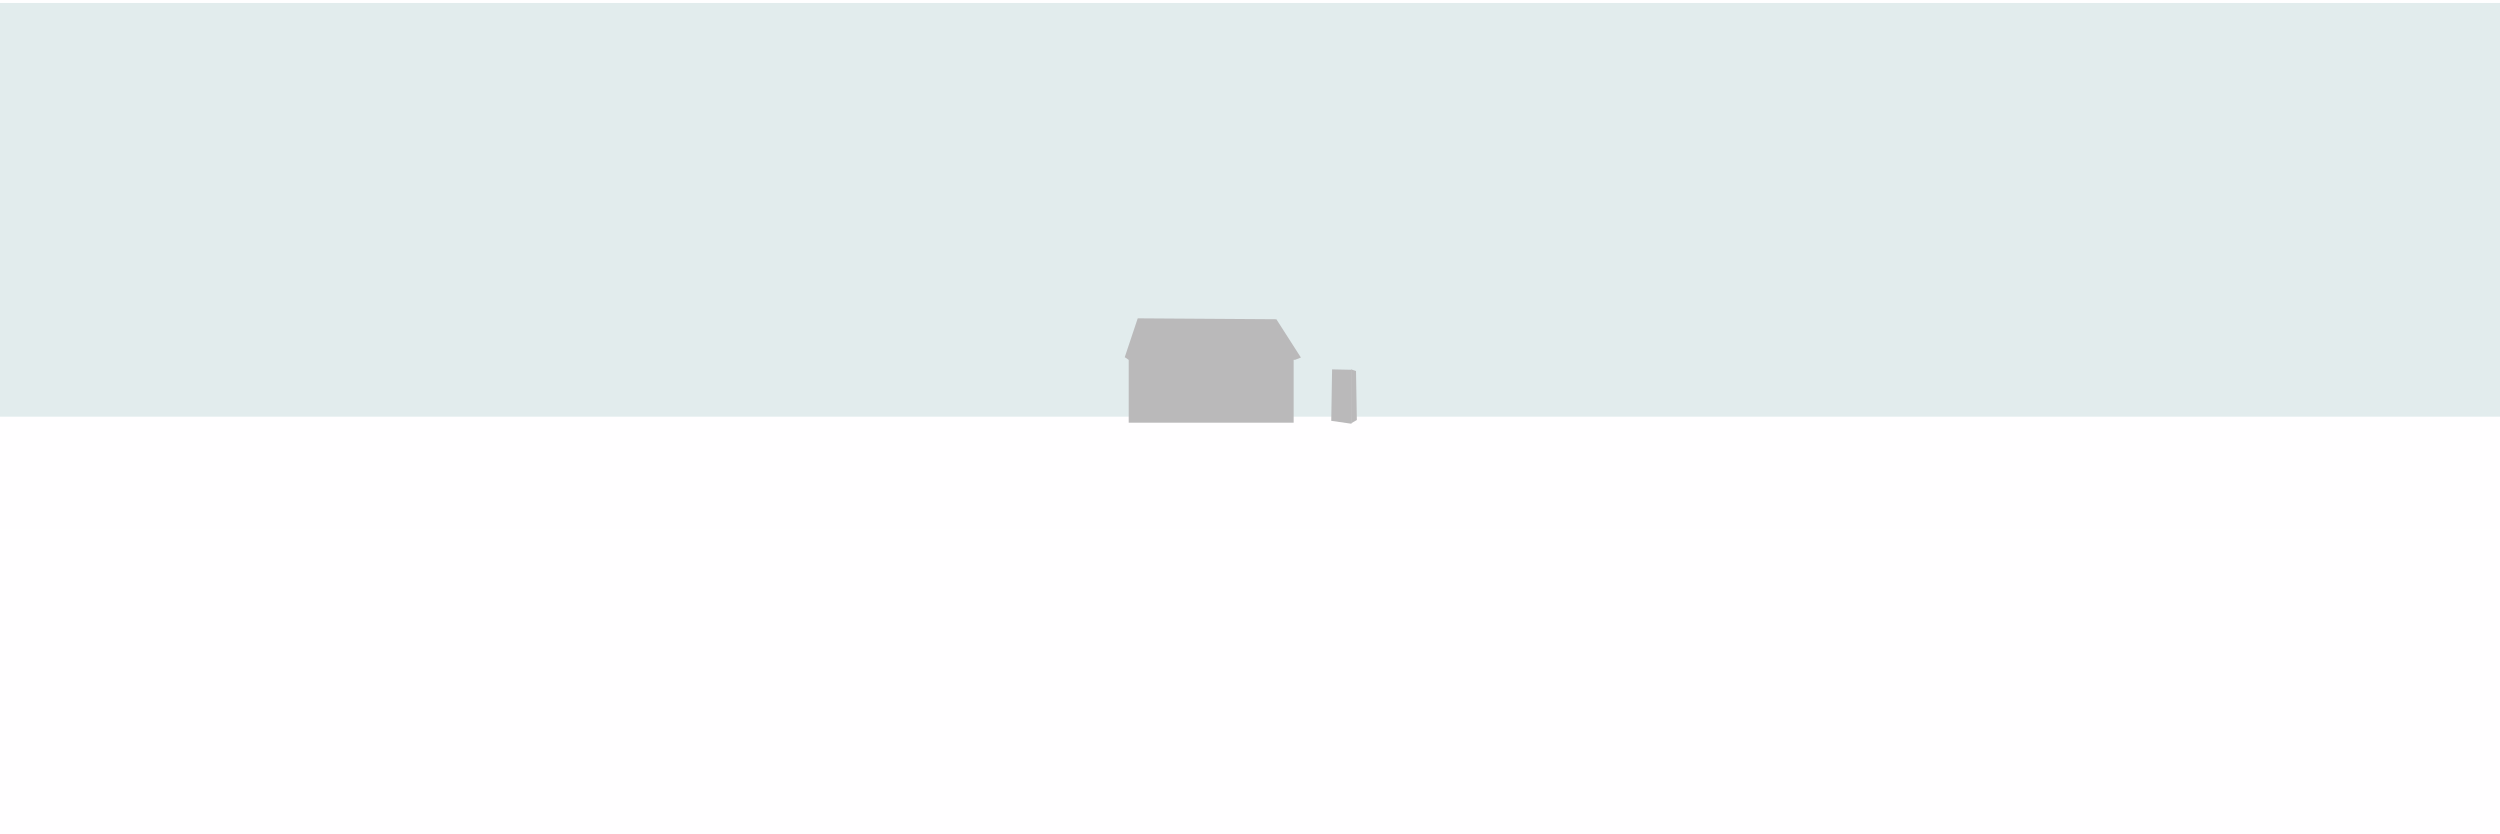
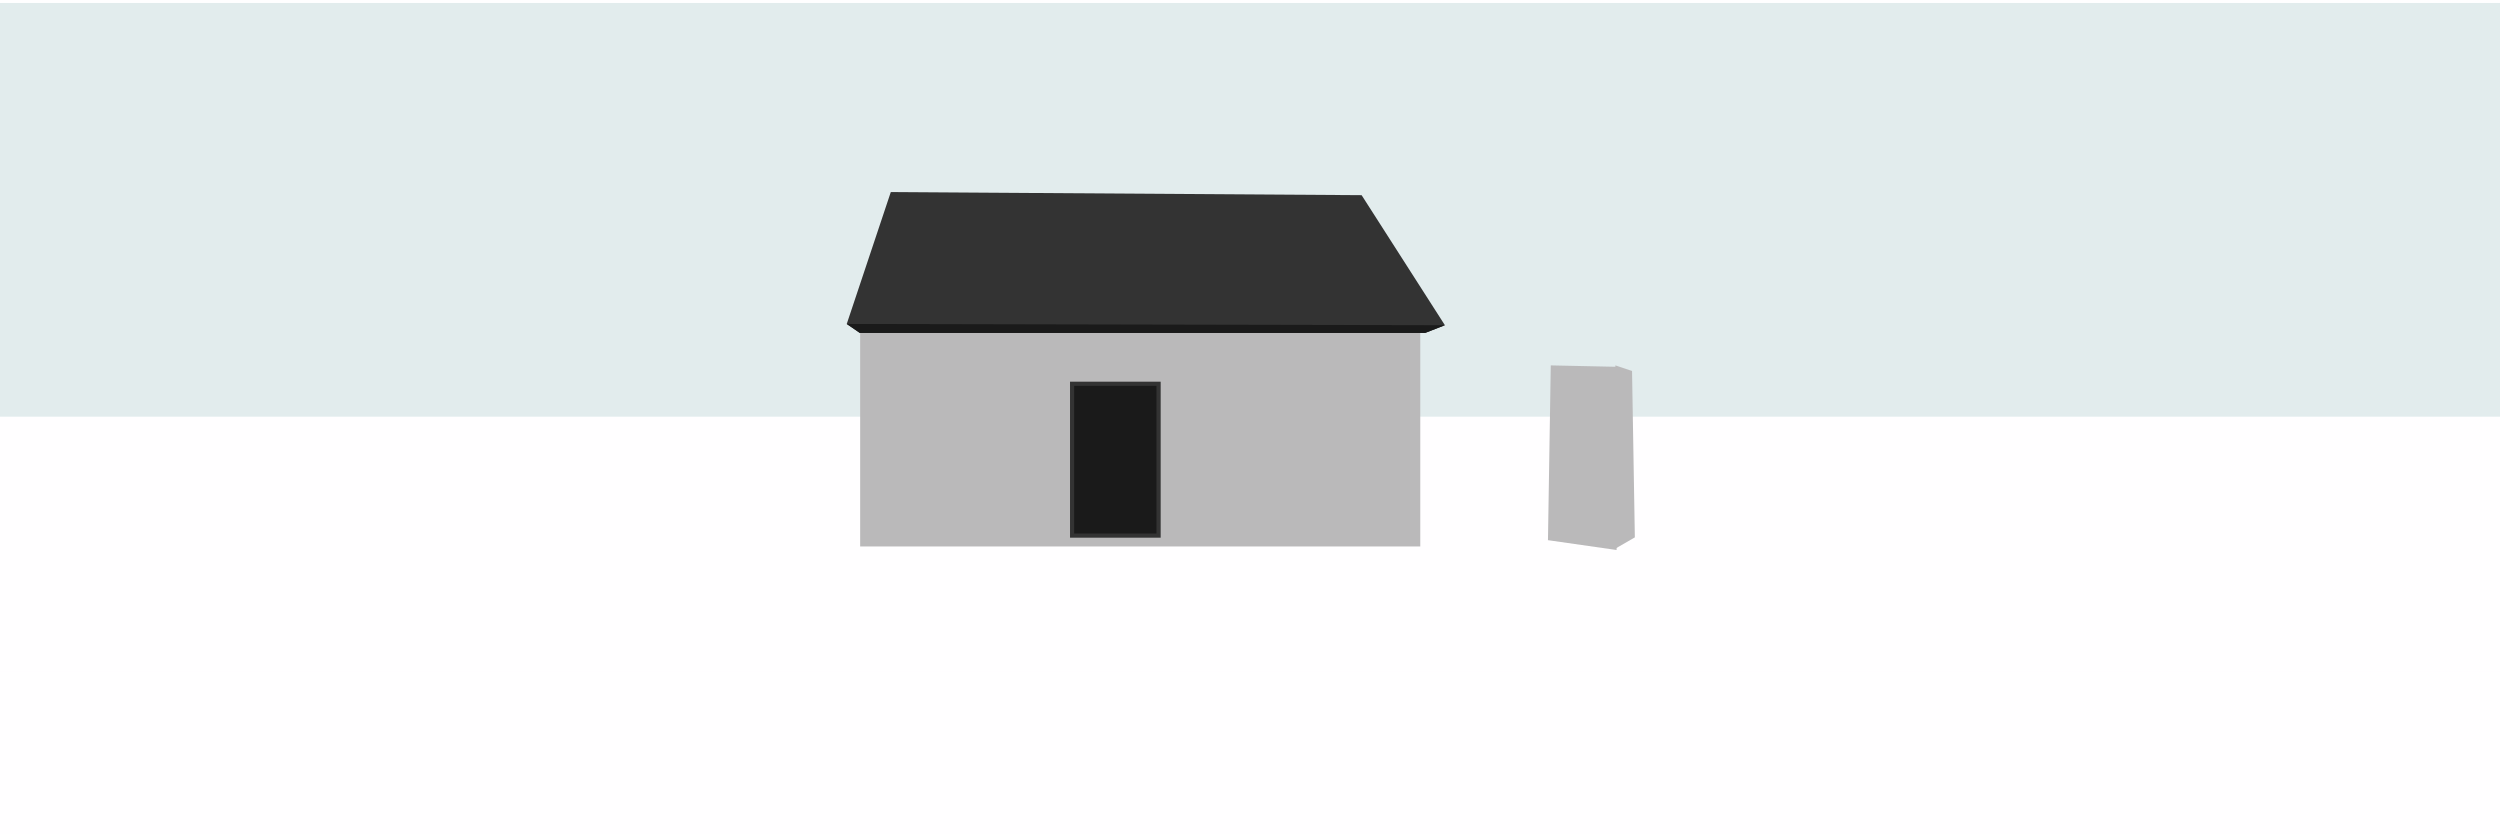
<svg xmlns="http://www.w3.org/2000/svg" width="1200" height="400" id="svg2" version="1.1">
  <defs id="defs4" />
  <g id="layer1" transform="translate(0,-652.3622)">
    <rect style="fill:#a8c9ca;fill-opacity:1;stroke:none;stroke-width:2;stroke-linejoin:miter;stroke-miterlimit:4;stroke-opacity:1;stroke-dasharray:none" id="rect2987" width="1201.429" height="400" x="0" y="1.429" transform="translate(0,652.3622)" />
-     <rect style="fill:#fffeff;fill-opacity:1;stroke:none;stroke-width:2;stroke-linejoin:miter;stroke-miterlimit:4;stroke-opacity:1;stroke-dasharray:none" id="rect3757" width="1292.857" height="240" x="-41.429" y="200" transform="translate(0,652.3622)" />
-     <path style="fill:#333333;fill-opacity:1;stroke:none" d="m 541.778,823.476 79.173,0 0,31.779 -79.173,0 z" id="rect3782" />
-     <path style="fill:#333333;fill-opacity:1;stroke:none" d="m 546.109,805.157 66.551,0.442 11.773,18.381 -2.799,1.094 -79.903,0 -1.852,-1.27 z" id="rect3784" />
-     <path style="fill:#333333;fill-opacity:1;stroke:none" d="m 639.397,829.659 9.304,0.199 0,25.898 L 639,854.365 z" id="rect3787" />
-     <path id="path3790" d="m 650.885,830.453 -2.354,-0.794 0,25.898 2.752,-1.588 z" style="fill:#333333;fill-opacity:1;stroke:none" />
-     <rect style="opacity:0.664;fill:#fffeff;fill-opacity:1;stroke:none" id="rect3780" width="1248.571" height="262.857" x="-5.572" y="643.791" />
+     <rect style="fill:#fffeff;fill-opacity:1;stroke:none" id="rect3757" width="1292.857" height="240" x="-27.088" y="852.362" />
+     <path style="fill:#333333;fill-opacity:1;stroke:none" d="m 412.878,806.753 268.851,0 0,107.912 -268.851,0 z" id="rect3782" />
+     <path style="fill:#333333;fill-opacity:1;stroke:none" d="m 744.369,827.749 31.594,0.674 0,87.943 -32.943,-4.72 z" id="rect3787" />
+     <path id="path3790" d="m 783.38,830.446 -7.995,-2.697 0,87.943 9.344,-5.394 z" style="fill:#333333;fill-opacity:1;stroke:none" />
+     <rect style="opacity:0.664;fill:#fffeff;fill-opacity:1;stroke:none" id="rect3780" width="1248.571" height="330.973" x="-5.572" y="643.791" />
+     <path style="fill:#333333;fill-opacity:1;stroke:none" d="m 427.587,744.546 225.992,1.501 39.978,62.418 -9.503,3.714 -271.331,0 -6.289,-4.314 z" id="rect3784" />
    <text xml:space="preserve" style="font-size:8px;font-style:normal;font-variant:normal;font-weight:normal;font-stretch:normal;line-height:125%;letter-spacing:0px;word-spacing:0px;fill:#000000;fill-opacity:1;stroke:none;font-family:Andalus;-inkscape-font-specification:Andalus" x="-188.066" y="-553.957" id="text3795" transform="translate(0,652.3622)">
      <tspan id="tspan3797" x="-188.066" y="-553.957" />
    </text>
+     <path id="path3796" d="m 693.557,808.464 -9.503,3.714 -271.331,0 -6.289,-4.314 z" style="fill:#1a1a1a;fill-opacity:1;stroke:none" />
+     <rect style="fill:#1a1a1a;fill-opacity:1;stroke:#333333;stroke-width:2;stroke-linejoin:miter;stroke-miterlimit:4;stroke-opacity:1;stroke-dasharray:none" id="rect3798" width="41.511" height="72.882" x="514.608" y="184.207" transform="translate(0,652.3622)" />
  </g>
</svg>
